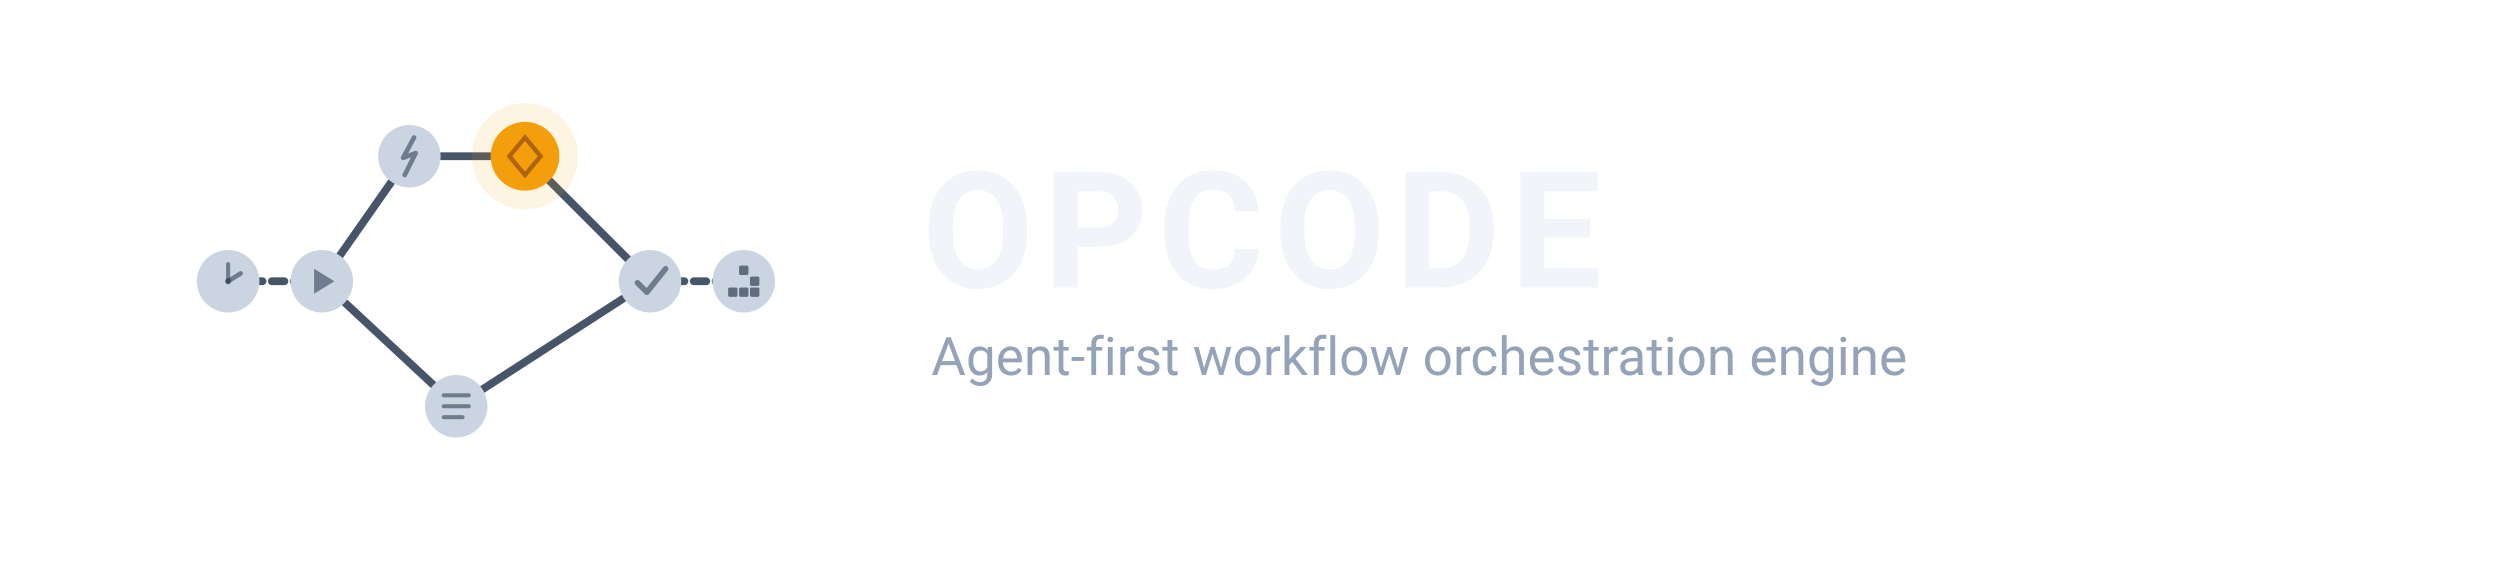
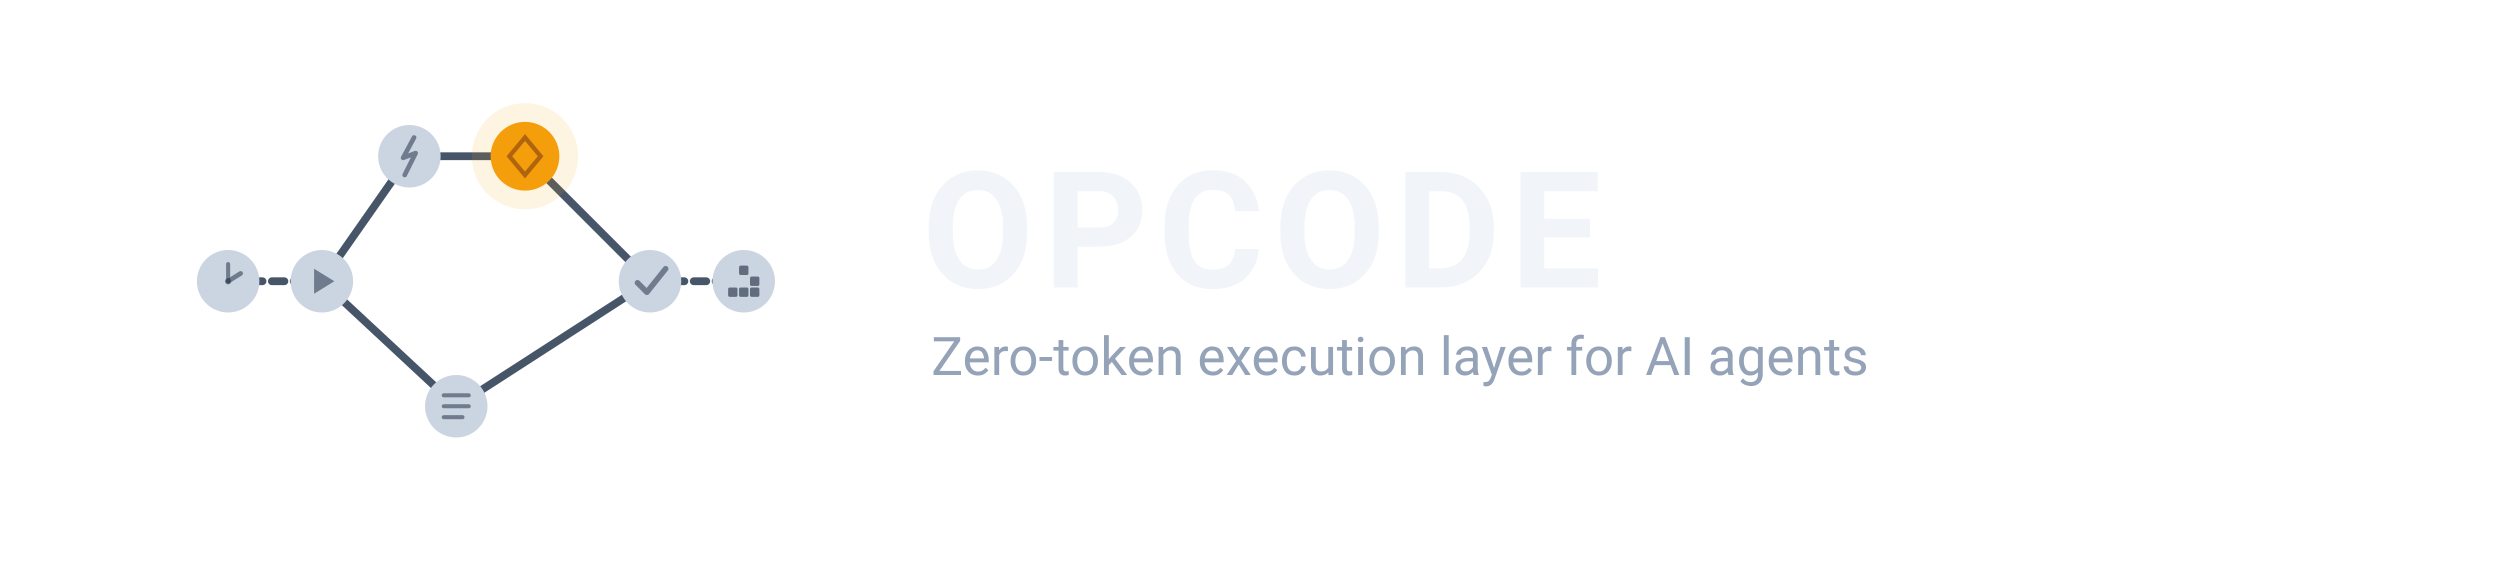
<svg xmlns="http://www.w3.org/2000/svg" viewBox="0 0 800 180" fill="none">
  <defs>
    <linearGradient id="accent" x1="0%" y1="0%" x2="100%" y2="0%">
      <stop offset="0%" stop-color="#F59E0B" stop-opacity="0.7" />
      <stop offset="100%" stop-color="#F59E0B" stop-opacity="0" />
    </linearGradient>
  </defs>
  <g transform="translate(68, 38)">
    <line x1="5" y1="52" x2="35" y2="52" stroke="#475569" stroke-width="2.5" stroke-linecap="round" stroke-dasharray="4 3" />
    <line x1="35" y1="52" x2="63" y2="12" stroke="#475569" stroke-width="2.5" stroke-linecap="round" />
    <line x1="63" y1="12" x2="100" y2="12" stroke="#475569" stroke-width="2.5" stroke-linecap="round" />
    <line x1="100" y1="12" x2="140" y2="52" stroke="#475569" stroke-width="2.5" stroke-linecap="round" />
    <line x1="35" y1="52" x2="78" y2="92" stroke="#475569" stroke-width="2.5" stroke-linecap="round" />
    <line x1="78" y1="92" x2="140" y2="52" stroke="#475569" stroke-width="2.5" stroke-linecap="round" />
    <line x1="140" y1="52" x2="170" y2="52" stroke="#475569" stroke-width="2.5" stroke-linecap="round" stroke-dasharray="4 3" />
    <circle cx="5" cy="52" r="10" fill="#CBD5E1" />
    <circle cx="5" cy="52" r="1" fill="#334155" opacity="0.6" />
    <line x1="5" y1="52" x2="5" y2="46.5" stroke="#334155" stroke-width="1.3" stroke-linecap="round" opacity="0.6" />
    <line x1="5" y1="52" x2="9" y2="49.5" stroke="#334155" stroke-width="1.5" stroke-linecap="round" opacity="0.6" />
    <circle cx="35" cy="52" r="10" fill="#CBD5E1" />
    <path d="M32.5,48 L32.5,56 L39,52 Z" fill="#334155" opacity="0.6" />
    <circle cx="63" cy="12" r="10" fill="#CBD5E1" />
    <path d="M64.5,6 L61,12.5 L65,11 L61.5,18" fill="none" stroke="#334155" stroke-width="1.5" stroke-linecap="round" stroke-linejoin="round" opacity="0.6" />
    <circle cx="78" cy="92" r="10" fill="#CBD5E1" />
    <line x1="74" y1="88.5" x2="82" y2="88.5" stroke="#334155" stroke-width="1.3" stroke-linecap="round" opacity="0.6" />
    <line x1="74" y1="92" x2="82" y2="92" stroke="#334155" stroke-width="1.3" stroke-linecap="round" opacity="0.6" />
    <line x1="74" y1="95.5" x2="80" y2="95.5" stroke="#334155" stroke-width="1.3" stroke-linecap="round" opacity="0.6" />
    <circle cx="140" cy="52" r="10" fill="#CBD5E1" />
    <path d="M136,52.5 L139,55.5 L145,48" fill="none" stroke="#334155" stroke-width="1.8" stroke-linecap="round" stroke-linejoin="round" opacity="0.6" />
    <circle cx="170" cy="52" r="10" fill="#CBD5E1" />
    <rect x="168.5" y="47" width="3" height="3" rx="0.5" fill="#334155" opacity="0.7" />
    <rect x="172" y="50.5" width="3" height="3" rx="0.5" fill="#334155" opacity="0.7" />
    <rect x="165" y="54" width="3" height="3" rx="0.5" fill="#334155" opacity="0.7" />
    <rect x="168.5" y="54" width="3" height="3" rx="0.5" fill="#334155" opacity="0.7" />
    <rect x="172" y="54" width="3" height="3" rx="0.5" fill="#334155" opacity="0.7" />
    <circle cx="100" cy="12" r="17" fill="#F59E0B" opacity="0.12" />
    <circle cx="100" cy="12" r="11" fill="#F59E0B" />
    <path d="M100,6 L105,12 L100,18 L95,12 Z" fill="none" stroke="#78350F" stroke-width="1.4" opacity="0.55" />
  </g>
  <text x="295" y="92" font-family="-apple-system, BlinkMacSystemFont, 'Segoe UI', Roboto, Helvetica, Arial, sans-serif" font-size="52" font-weight="700" fill="#F1F5F9" letter-spacing="3">OPCODE</text>
-   <text x="298" y="120" font-family="-apple-system, BlinkMacSystemFont, 'Segoe UI', Roboto, Helvetica, Arial, sans-serif" font-size="17" font-weight="400" fill="#94A3B8">Agent-first workflow orchestration engine</text>
+   <text x="298" y="120" font-family="-apple-system, BlinkMacSystemFont, 'Segoe UI', Roboto, Helvetica, Arial, sans-serif" font-size="17" font-weight="400" fill="#94A3B8">Zero-token execution layer for AI agents</text>
  <line x1="298" y1="134" x2="665" y2="134" stroke="url(#accent)" stroke-width="2" stroke-linecap="round" />
</svg>
